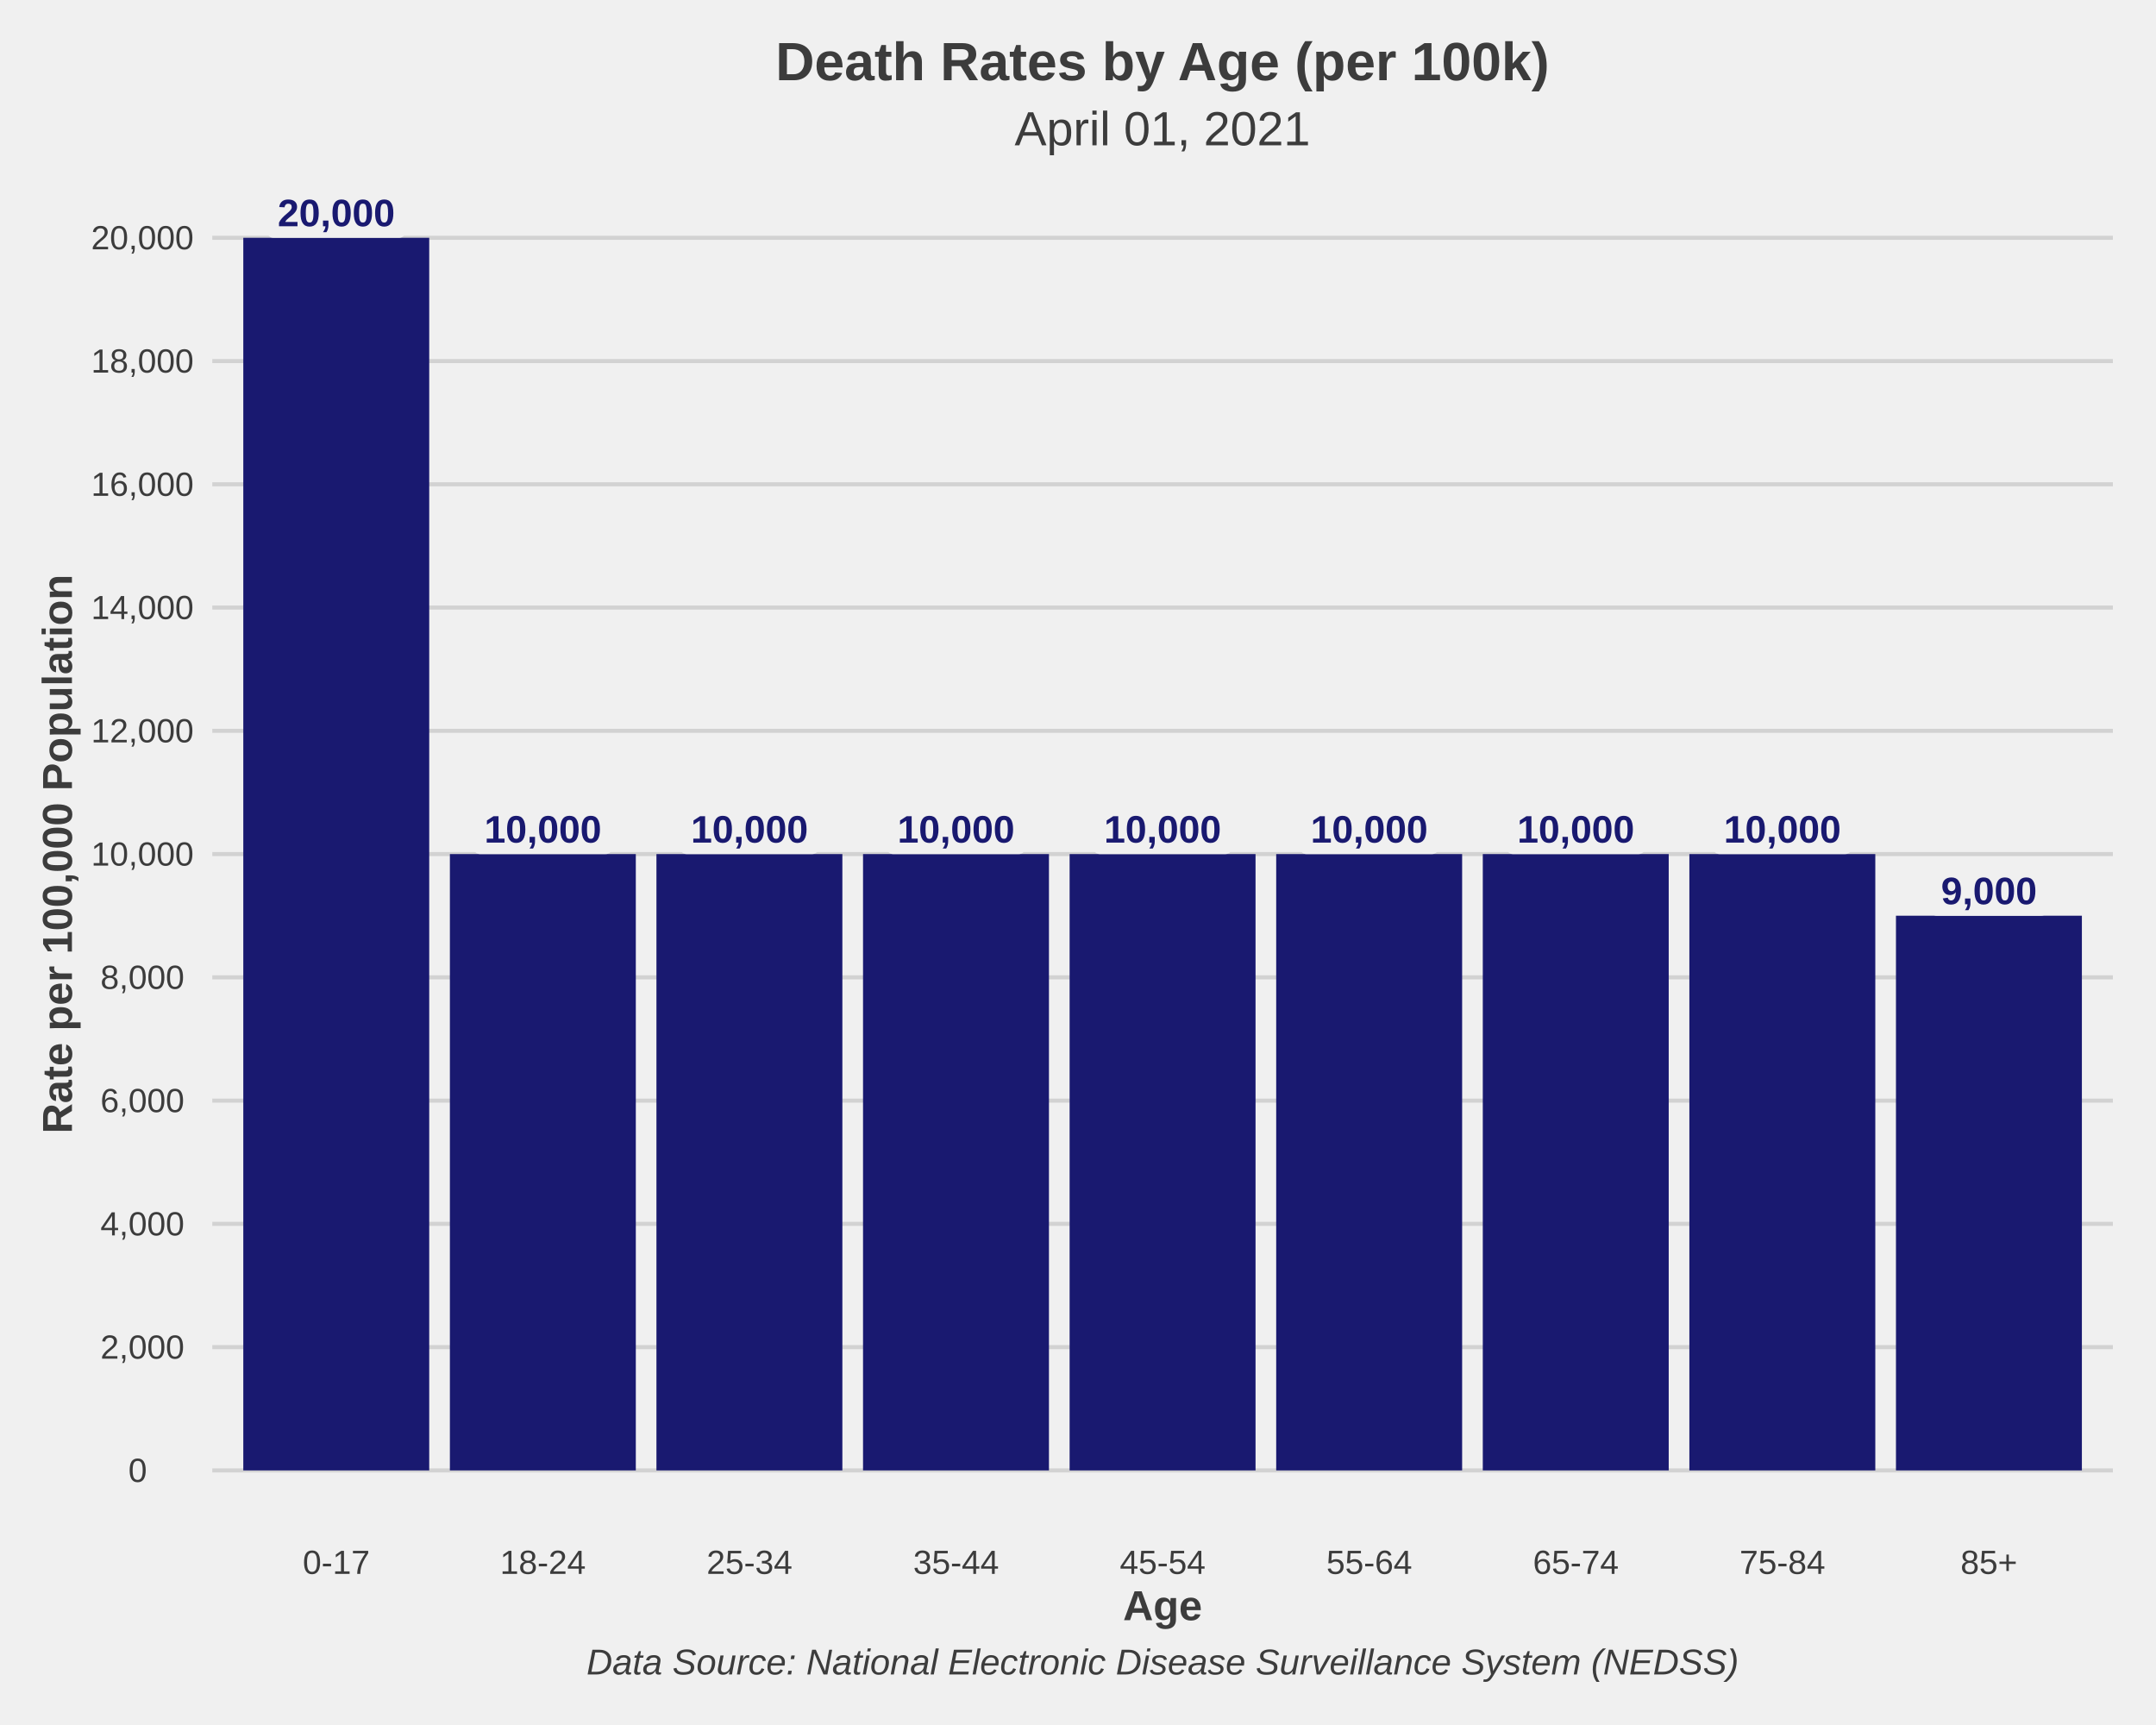
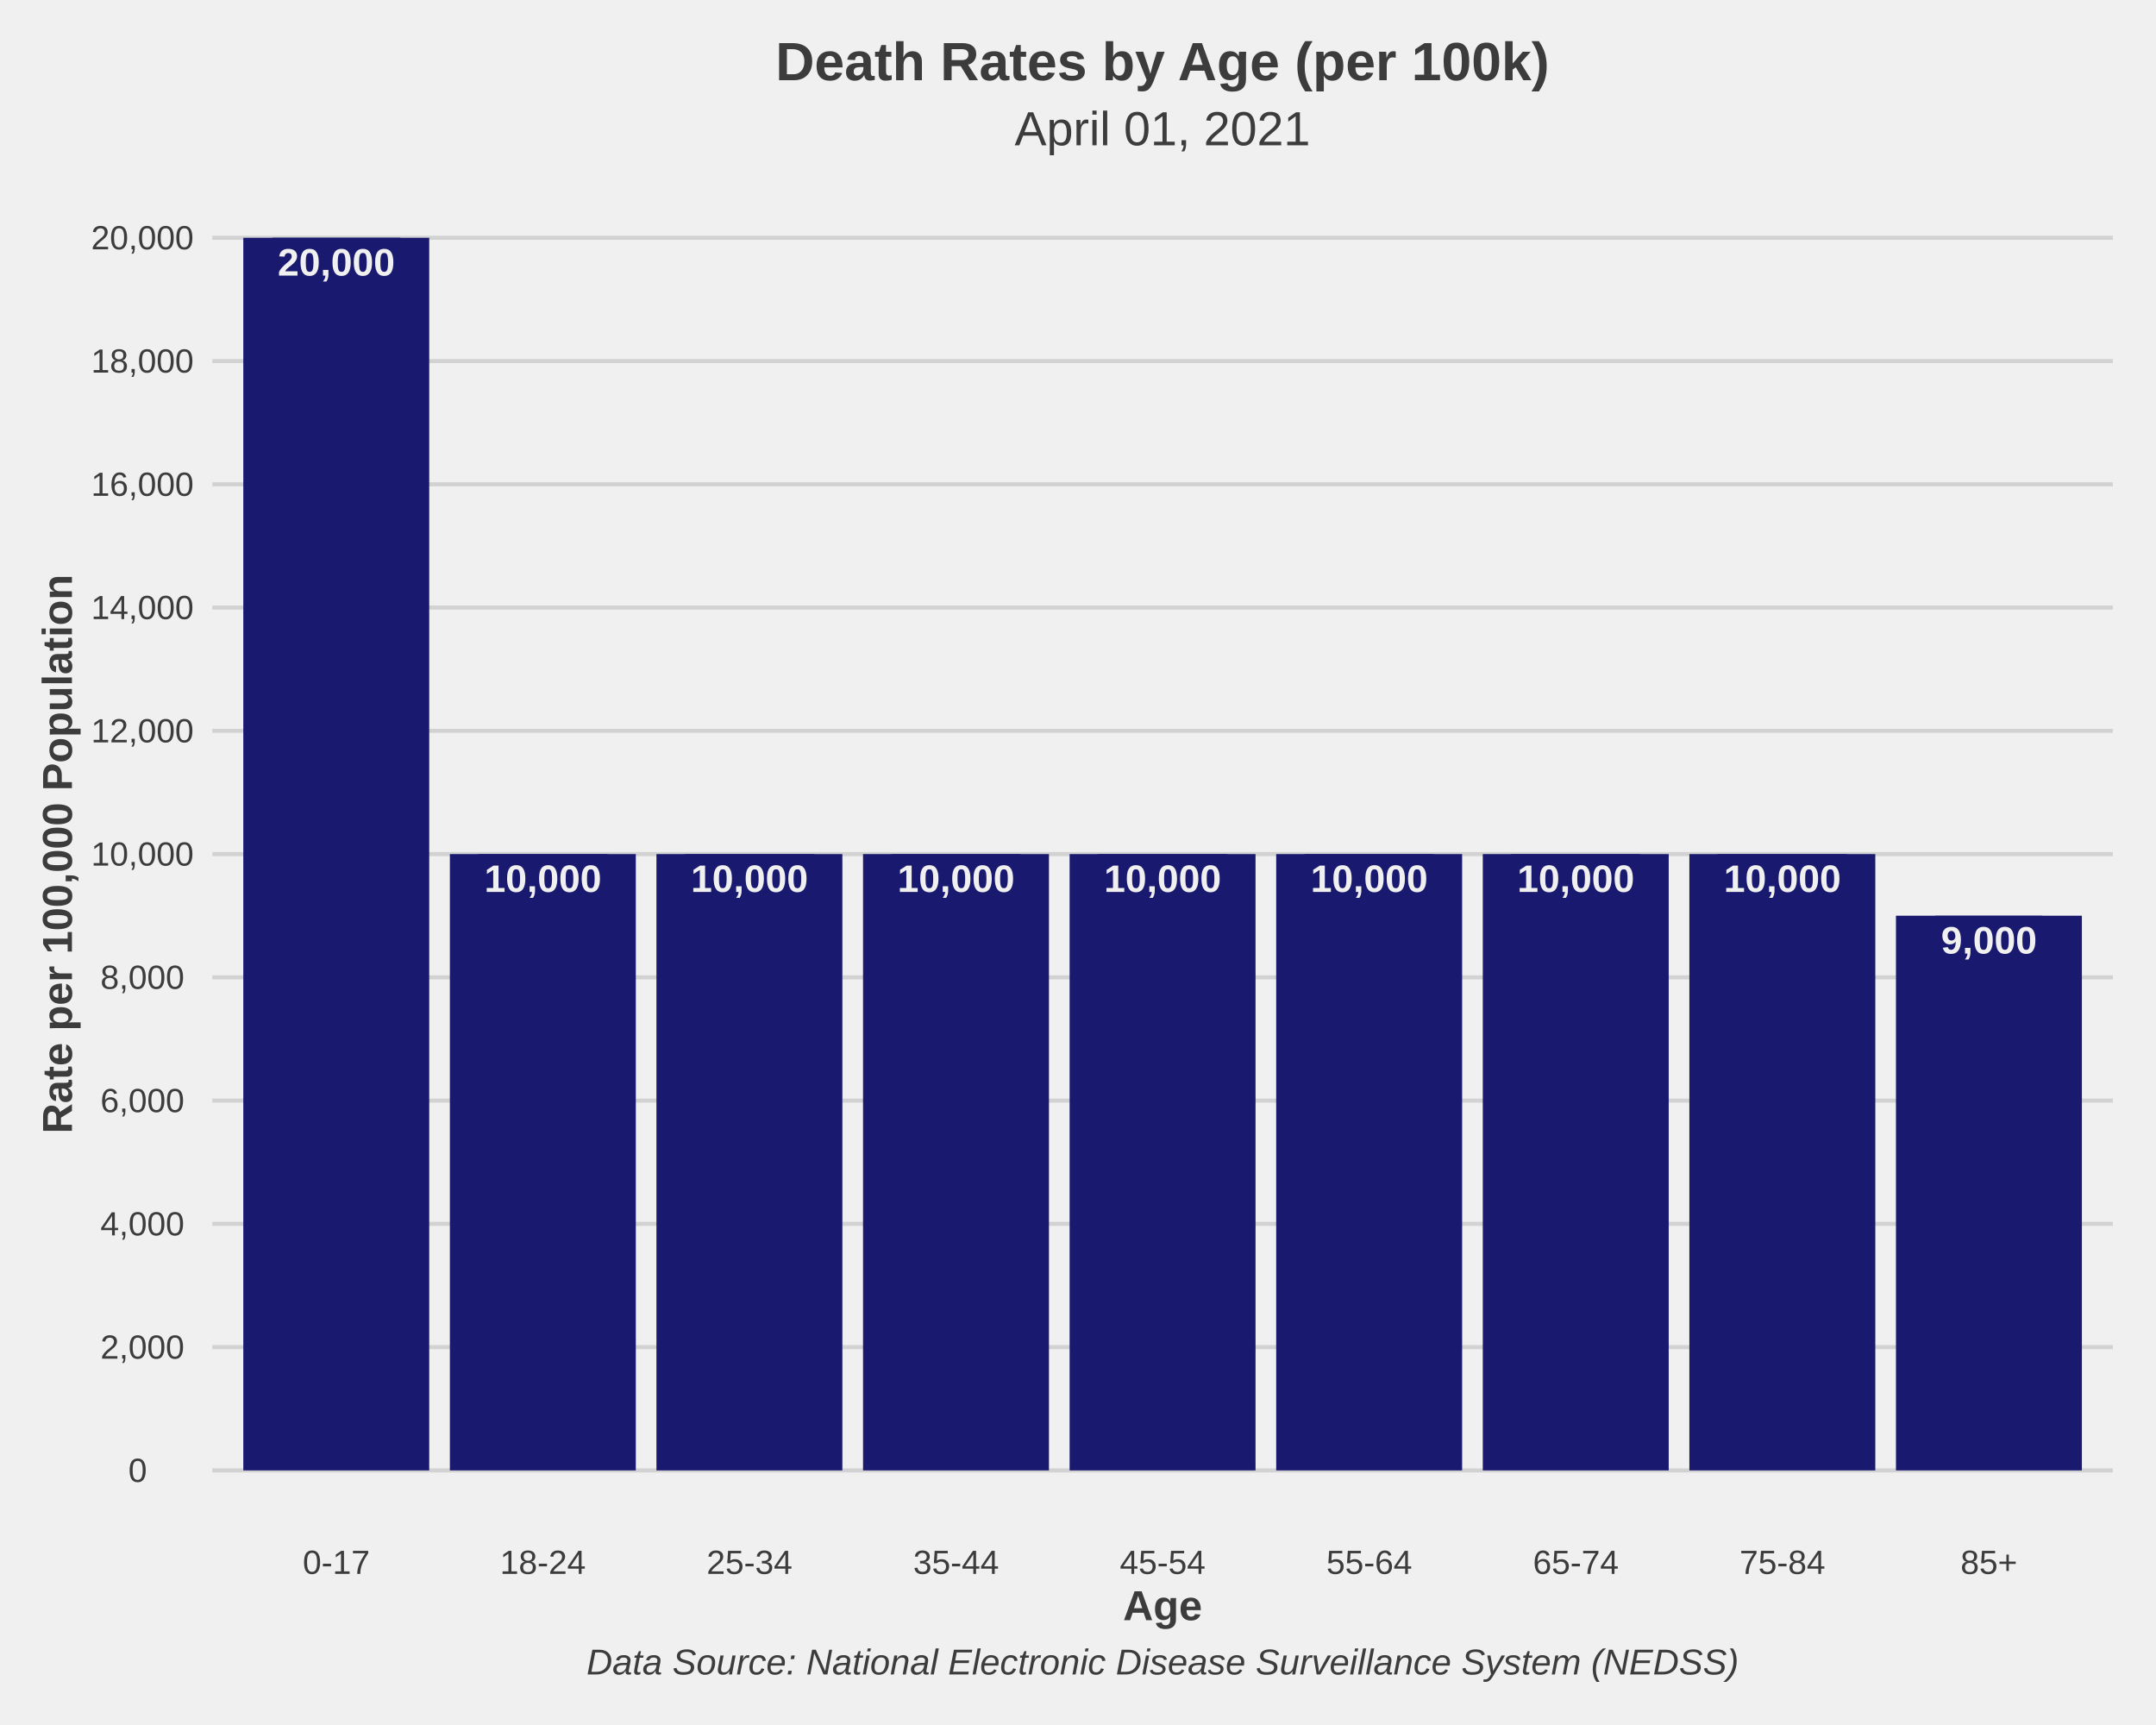
<svg xmlns="http://www.w3.org/2000/svg" viewBox="0 0 720.00 576.00">
  <defs>
    <style type="text/css">
    line, polyline, polygon, path, rect, circle {
      fill: none;
      stroke: #000000;
      stroke-linecap: round;
      stroke-linejoin: round;
      stroke-miterlimit: 10.00;
    }
  </style>
  </defs>
  <rect width="100%" height="100%" style="stroke: none; fill: #FFFFFF;" />
  <rect x="0.00" y="0.00" width="720.00" height="576.00" style="stroke-width: 1.36; stroke: none; fill: #F0F0F0;" />
  <defs>
    <clipPath id="cpNzAuOTB8NzA1LjYwfDUxMS41N3w1OC44Mg==">
      <rect x="70.90" y="58.82" width="634.70" height="452.75" />
    </clipPath>
  </defs>
  <rect x="70.90" y="58.82" width="634.70" height="452.75" style="stroke-width: 1.36; stroke: none; fill: #F0F0F0;" clip-path="url(#cpNzAuOTB8NzA1LjYwfDUxMS41N3w1OC44Mg==)" />
  <polyline points="70.90,490.99 705.60,490.99 " style="stroke-width: 1.36; stroke: #D2D2D2; stroke-linecap: butt;" clip-path="url(#cpNzAuOTB8NzA1LjYwfDUxMS41N3w1OC44Mg==)" />
  <polyline points="70.90,449.83 705.60,449.83 " style="stroke-width: 1.36; stroke: #D2D2D2; stroke-linecap: butt;" clip-path="url(#cpNzAuOTB8NzA1LjYwfDUxMS41N3w1OC44Mg==)" />
  <polyline points="70.90,408.67 705.60,408.67 " style="stroke-width: 1.36; stroke: #D2D2D2; stroke-linecap: butt;" clip-path="url(#cpNzAuOTB8NzA1LjYwfDUxMS41N3w1OC44Mg==)" />
  <polyline points="70.90,367.51 705.60,367.51 " style="stroke-width: 1.36; stroke: #D2D2D2; stroke-linecap: butt;" clip-path="url(#cpNzAuOTB8NzA1LjYwfDUxMS41N3w1OC44Mg==)" />
  <polyline points="70.90,326.35 705.60,326.35 " style="stroke-width: 1.36; stroke: #D2D2D2; stroke-linecap: butt;" clip-path="url(#cpNzAuOTB8NzA1LjYwfDUxMS41N3w1OC44Mg==)" />
  <polyline points="70.90,285.19 705.60,285.19 " style="stroke-width: 1.36; stroke: #D2D2D2; stroke-linecap: butt;" clip-path="url(#cpNzAuOTB8NzA1LjYwfDUxMS41N3w1OC44Mg==)" />
  <polyline points="70.90,244.03 705.60,244.03 " style="stroke-width: 1.36; stroke: #D2D2D2; stroke-linecap: butt;" clip-path="url(#cpNzAuOTB8NzA1LjYwfDUxMS41N3w1OC44Mg==)" />
  <polyline points="70.90,202.87 705.60,202.87 " style="stroke-width: 1.36; stroke: #D2D2D2; stroke-linecap: butt;" clip-path="url(#cpNzAuOTB8NzA1LjYwfDUxMS41N3w1OC44Mg==)" />
  <polyline points="70.90,161.71 705.60,161.71 " style="stroke-width: 1.36; stroke: #D2D2D2; stroke-linecap: butt;" clip-path="url(#cpNzAuOTB8NzA1LjYwfDUxMS41N3w1OC44Mg==)" />
  <polyline points="70.90,120.56 705.60,120.56 " style="stroke-width: 1.36; stroke: #D2D2D2; stroke-linecap: butt;" clip-path="url(#cpNzAuOTB8NzA1LjYwfDUxMS41N3w1OC44Mg==)" />
  <polyline points="70.90,79.40 705.60,79.40 " style="stroke-width: 1.36; stroke: #D2D2D2; stroke-linecap: butt;" clip-path="url(#cpNzAuOTB8NzA1LjYwfDUxMS41N3w1OC44Mg==)" />
  <rect x="81.25" y="79.40" width="62.09" height="411.59" style="stroke-width: 1.07; stroke: none; stroke-linecap: square; stroke-linejoin: miter; fill: #191970;" clip-path="url(#cpNzAuOTB8NzA1LjYwfDUxMS41N3w1OC44Mg==)" />
  <rect x="150.24" y="285.19" width="62.09" height="205.80" style="stroke-width: 1.07; stroke: none; stroke-linecap: square; stroke-linejoin: miter; fill: #191970;" clip-path="url(#cpNzAuOTB8NzA1LjYwfDUxMS41N3w1OC44Mg==)" />
  <rect x="219.22" y="285.19" width="62.09" height="205.80" style="stroke-width: 1.07; stroke: none; stroke-linecap: square; stroke-linejoin: miter; fill: #191970;" clip-path="url(#cpNzAuOTB8NzA1LjYwfDUxMS41N3w1OC44Mg==)" />
  <rect x="288.21" y="285.19" width="62.09" height="205.80" style="stroke-width: 1.07; stroke: none; stroke-linecap: square; stroke-linejoin: miter; fill: #191970;" clip-path="url(#cpNzAuOTB8NzA1LjYwfDUxMS41N3w1OC44Mg==)" />
  <rect x="357.20" y="285.19" width="62.09" height="205.80" style="stroke-width: 1.07; stroke: none; stroke-linecap: square; stroke-linejoin: miter; fill: #191970;" clip-path="url(#cpNzAuOTB8NzA1LjYwfDUxMS41N3w1OC44Mg==)" />
  <rect x="426.19" y="285.19" width="62.09" height="205.80" style="stroke-width: 1.07; stroke: none; stroke-linecap: square; stroke-linejoin: miter; fill: #191970;" clip-path="url(#cpNzAuOTB8NzA1LjYwfDUxMS41N3w1OC44Mg==)" />
  <rect x="495.18" y="285.19" width="62.09" height="205.80" style="stroke-width: 1.07; stroke: none; stroke-linecap: square; stroke-linejoin: miter; fill: #191970;" clip-path="url(#cpNzAuOTB8NzA1LjYwfDUxMS41N3w1OC44Mg==)" />
  <rect x="564.17" y="285.19" width="62.09" height="205.80" style="stroke-width: 1.07; stroke: none; stroke-linecap: square; stroke-linejoin: miter; fill: #191970;" clip-path="url(#cpNzAuOTB8NzA1LjYwfDUxMS41N3w1OC44Mg==)" />
  <rect x="633.16" y="305.77" width="62.09" height="185.22" style="stroke-width: 1.07; stroke: none; stroke-linecap: square; stroke-linejoin: miter; fill: #191970;" clip-path="url(#cpNzAuOTB8NzA1LjYwfDUxMS41N3w1OC44Mg==)" />
-   <polygon points="91.30,79.40 133.29,79.40 133.20,79.39 133.55,79.38 133.89,79.31 134.21,79.19 134.51,79.01 134.78,78.79 135.01,78.53 135.20,78.24 135.33,77.92 135.42,77.58 135.45,77.24 135.45,77.24 135.45,65.56 135.45,65.56 135.42,65.21 135.33,64.88 135.20,64.56 135.01,64.26 134.78,64.00 134.51,63.78 134.21,63.61 133.89,63.48 133.55,63.41 133.29,63.40 91.30,63.40 91.56,63.41 91.21,63.40 90.86,63.44 90.53,63.54 90.22,63.69 89.93,63.89 89.68,64.13 89.47,64.40 89.31,64.71 89.20,65.04 89.14,65.39 89.14,65.56 89.14,77.24 89.14,77.06 89.14,77.41 89.20,77.75 89.31,78.08 89.47,78.39 89.68,78.67 89.93,78.91 90.22,79.11 90.53,79.26 90.86,79.35 91.21,79.39 " style="stroke-width: 0.00; stroke: none; fill: #F0F0F0;" clip-path="url(#cpNzAuOTB8NzA1LjYwfDUxMS41N3w1OC44Mg==)" />
+   <polygon points="91.30,95.39 133.29,95.39 133.20,95.39 133.55,95.38 133.89,95.31 134.21,95.18 134.51,95.01 134.78,94.79 135.01,94.53 135.20,94.24 135.33,93.92 135.42,93.58 135.45,93.23 135.45,93.23 135.45,81.56 135.45,81.56 135.42,81.21 135.33,80.87 135.20,80.55 135.01,80.26 134.78,80.00 134.51,79.78 134.21,79.60 133.89,79.48 133.55,79.41 133.29,79.40 91.30,79.40 91.56,79.41 91.21,79.40 90.86,79.44 90.53,79.54 90.22,79.69 89.93,79.88 89.68,80.12 89.47,80.40 89.31,80.71 89.20,81.04 89.14,81.38 89.14,81.56 89.14,93.23 89.14,93.06 89.14,93.41 89.20,93.75 89.31,94.08 89.47,94.39 89.68,94.67 89.93,94.91 90.22,95.10 90.53,95.25 90.86,95.35 91.21,95.39 " style="stroke-width: 0.00; stroke: none; fill: #191970;" clip-path="url(#cpNzAuOTB8NzA1LjYwfDUxMS41N3w1OC44Mg==)" />
  <g clip-path="url(#cpNzAuOTB8NzA1LjYwfDUxMS41N3w1OC44Mg==)">
-     <text x="92.74" y="75.55" style="font-size: 12.80px; font-weight: bold; fill: #191970; font-family: Liberation Sans;" textLength="39.11px" lengthAdjust="spacingAndGlyphs">20,000</text>
+     <text x="92.74" y="92.03" style="font-size: 12.80px; font-weight: bold; fill: #F0F0F0; font-family: Liberation Sans;" textLength="39.11px" lengthAdjust="spacingAndGlyphs">20,000</text>
  </g>
-   <polygon points="160.29,285.19 202.28,285.19 202.19,285.19 202.54,285.18 202.88,285.11 203.20,284.98 203.50,284.81 203.77,284.59 204.00,284.33 204.19,284.03 204.32,283.72 204.41,283.38 204.44,283.03 204.44,283.03 204.44,271.35 204.44,271.35 204.41,271.01 204.32,270.67 204.19,270.35 204.00,270.06 203.77,269.80 203.50,269.58 203.20,269.40 202.88,269.28 202.54,269.21 202.28,269.19 160.29,269.19 160.55,269.21 160.20,269.20 159.85,269.24 159.52,269.33 159.21,269.48 158.92,269.68 158.67,269.92 158.46,270.20 158.30,270.51 158.19,270.84 158.13,271.18 158.13,271.35 158.13,283.03 158.13,282.86 158.13,283.20 158.19,283.55 158.30,283.88 158.46,284.19 158.67,284.46 158.92,284.70 159.21,284.90 159.52,285.05 159.85,285.15 160.20,285.19 " style="stroke-width: 0.00; stroke: none; fill: #F0F0F0;" clip-path="url(#cpNzAuOTB8NzA1LjYwfDUxMS41N3w1OC44Mg==)" />
+   <polygon points="160.29,301.19 202.28,301.19 202.19,301.19 202.54,301.17 202.88,301.10 203.20,300.98 203.50,300.81 203.77,300.59 204.00,300.33 204.19,300.03 204.32,299.71 204.41,299.37 204.44,299.03 204.44,299.03 204.44,287.35 204.44,287.35 204.41,287.00 204.32,286.67 204.19,286.35 204.00,286.05 203.77,285.79 203.50,285.57 203.20,285.40 202.88,285.28 202.54,285.21 202.28,285.19 160.29,285.19 160.55,285.21 160.20,285.19 159.85,285.23 159.52,285.33 159.21,285.48 158.92,285.68 158.67,285.92 158.46,286.20 158.30,286.50 158.19,286.83 158.13,287.18 158.13,287.35 158.13,299.03 158.13,298.85 158.13,299.20 158.19,299.54 158.30,299.87 158.46,300.18 158.67,300.46 158.92,300.70 159.21,300.90 159.52,301.05 159.85,301.14 160.20,301.19 " style="stroke-width: 0.00; stroke: none; fill: #191970;" clip-path="url(#cpNzAuOTB8NzA1LjYwfDUxMS41N3w1OC44Mg==)" />
  <g clip-path="url(#cpNzAuOTB8NzA1LjYwfDUxMS41N3w1OC44Mg==)">
-     <text x="161.73" y="281.35" style="font-size: 12.80px; font-weight: bold; fill: #191970; font-family: Liberation Sans;" textLength="39.11px" lengthAdjust="spacingAndGlyphs">10,000</text>
+     <text x="161.73" y="297.83" style="font-size: 12.80px; font-weight: bold; fill: #F0F0F0; font-family: Liberation Sans;" textLength="39.11px" lengthAdjust="spacingAndGlyphs">10,000</text>
  </g>
-   <polygon points="229.28,285.19 271.26,285.19 271.18,285.19 271.53,285.18 271.87,285.11 272.19,284.98 272.49,284.81 272.76,284.59 272.99,284.33 273.18,284.03 273.31,283.72 273.40,283.38 273.42,283.03 273.42,283.03 273.42,271.35 273.42,271.35 273.40,271.01 273.31,270.67 273.18,270.35 272.99,270.06 272.76,269.80 272.49,269.58 272.19,269.40 271.87,269.28 271.53,269.21 271.26,269.19 229.28,269.19 229.54,269.21 229.19,269.20 228.84,269.24 228.51,269.33 228.20,269.48 227.91,269.68 227.66,269.92 227.45,270.20 227.29,270.51 227.18,270.84 227.12,271.18 227.12,271.35 227.12,283.03 227.12,282.86 227.12,283.20 227.18,283.55 227.29,283.88 227.45,284.19 227.66,284.46 227.91,284.70 228.20,284.90 228.51,285.05 228.84,285.15 229.19,285.19 " style="stroke-width: 0.00; stroke: none; fill: #F0F0F0;" clip-path="url(#cpNzAuOTB8NzA1LjYwfDUxMS41N3w1OC44Mg==)" />
+   <polygon points="229.28,301.19 271.26,301.19 271.18,301.19 271.53,301.17 271.87,301.10 272.19,300.98 272.49,300.81 272.76,300.59 272.99,300.33 273.18,300.03 273.31,299.71 273.40,299.37 273.42,299.03 273.42,299.03 273.42,287.35 273.42,287.35 273.40,287.00 273.31,286.67 273.18,286.35 272.99,286.05 272.76,285.79 272.49,285.57 272.19,285.40 271.87,285.28 271.53,285.21 271.26,285.19 229.28,285.19 229.54,285.21 229.19,285.19 228.84,285.23 228.51,285.33 228.20,285.48 227.91,285.68 227.66,285.92 227.45,286.20 227.29,286.50 227.18,286.83 227.12,287.18 227.12,287.35 227.12,299.03 227.12,298.85 227.12,299.20 227.18,299.54 227.29,299.87 227.45,300.18 227.66,300.46 227.91,300.70 228.20,300.90 228.51,301.05 228.84,301.14 229.19,301.19 " style="stroke-width: 0.00; stroke: none; fill: #191970;" clip-path="url(#cpNzAuOTB8NzA1LjYwfDUxMS41N3w1OC44Mg==)" />
  <g clip-path="url(#cpNzAuOTB8NzA1LjYwfDUxMS41N3w1OC44Mg==)">
-     <text x="230.72" y="281.35" style="font-size: 12.80px; font-weight: bold; fill: #191970; font-family: Liberation Sans;" textLength="39.11px" lengthAdjust="spacingAndGlyphs">10,000</text>
+     <text x="230.72" y="297.83" style="font-size: 12.80px; font-weight: bold; fill: #F0F0F0; font-family: Liberation Sans;" textLength="39.11px" lengthAdjust="spacingAndGlyphs">10,000</text>
  </g>
-   <polygon points="298.26,285.19 340.25,285.19 340.17,285.19 340.51,285.18 340.86,285.11 341.18,284.98 341.48,284.81 341.75,284.59 341.98,284.33 342.17,284.03 342.30,283.72 342.39,283.38 342.41,283.03 342.41,283.03 342.41,271.35 342.41,271.35 342.39,271.01 342.30,270.67 342.17,270.35 341.98,270.06 341.75,269.80 341.48,269.58 341.18,269.40 340.86,269.28 340.51,269.21 340.25,269.19 298.26,269.19 298.53,269.21 298.18,269.20 297.83,269.24 297.50,269.33 297.18,269.48 296.90,269.68 296.65,269.92 296.44,270.20 296.28,270.51 296.17,270.84 296.11,271.18 296.10,271.35 296.10,283.03 296.11,282.86 296.11,283.20 296.17,283.55 296.28,283.88 296.44,284.19 296.65,284.46 296.90,284.70 297.18,284.90 297.50,285.05 297.83,285.15 298.18,285.19 " style="stroke-width: 0.00; stroke: none; fill: #F0F0F0;" clip-path="url(#cpNzAuOTB8NzA1LjYwfDUxMS41N3w1OC44Mg==)" />
+   <polygon points="298.26,301.19 340.25,301.19 340.17,301.19 340.51,301.17 340.86,301.10 341.18,300.98 341.48,300.81 341.75,300.59 341.98,300.33 342.17,300.03 342.30,299.71 342.39,299.37 342.41,299.03 342.41,299.03 342.41,287.35 342.41,287.35 342.39,287.00 342.30,286.67 342.17,286.35 341.98,286.05 341.75,285.79 341.48,285.57 341.18,285.40 340.86,285.28 340.51,285.21 340.25,285.19 298.26,285.19 298.53,285.21 298.18,285.19 297.83,285.23 297.50,285.33 297.18,285.48 296.90,285.68 296.65,285.92 296.44,286.20 296.28,286.50 296.17,286.83 296.11,287.18 296.10,287.35 296.10,299.03 296.11,298.85 296.11,299.20 296.17,299.54 296.28,299.87 296.44,300.18 296.65,300.46 296.90,300.70 297.18,300.90 297.50,301.05 297.83,301.14 298.18,301.19 " style="stroke-width: 0.00; stroke: none; fill: #191970;" clip-path="url(#cpNzAuOTB8NzA1LjYwfDUxMS41N3w1OC44Mg==)" />
  <g clip-path="url(#cpNzAuOTB8NzA1LjYwfDUxMS41N3w1OC44Mg==)">
-     <text x="299.70" y="281.35" style="font-size: 12.80px; font-weight: bold; fill: #191970; font-family: Liberation Sans;" textLength="39.11px" lengthAdjust="spacingAndGlyphs">10,000</text>
+     <text x="299.70" y="297.83" style="font-size: 12.80px; font-weight: bold; fill: #F0F0F0; font-family: Liberation Sans;" textLength="39.11px" lengthAdjust="spacingAndGlyphs">10,000</text>
  </g>
-   <polygon points="367.25,285.19 409.24,285.19 409.16,285.19 409.50,285.18 409.84,285.11 410.17,284.98 410.47,284.81 410.74,284.59 410.97,284.33 411.16,284.03 411.29,283.72 411.38,283.38 411.40,283.03 411.40,283.03 411.40,271.35 411.40,271.35 411.38,271.01 411.29,270.67 411.16,270.35 410.97,270.06 410.74,269.80 410.47,269.58 410.17,269.40 409.84,269.28 409.50,269.21 409.24,269.19 367.25,269.19 367.51,269.21 367.17,269.20 366.82,269.24 366.49,269.33 366.17,269.48 365.89,269.68 365.64,269.92 365.43,270.20 365.27,270.51 365.16,270.84 365.10,271.18 365.09,271.35 365.09,283.03 365.10,282.86 365.10,283.20 365.16,283.55 365.27,283.88 365.43,284.19 365.64,284.46 365.89,284.70 366.17,284.90 366.49,285.05 366.82,285.15 367.17,285.19 " style="stroke-width: 0.00; stroke: none; fill: #F0F0F0;" clip-path="url(#cpNzAuOTB8NzA1LjYwfDUxMS41N3w1OC44Mg==)" />
+   <polygon points="367.25,301.19 409.24,301.19 409.16,301.19 409.50,301.17 409.84,301.10 410.17,300.98 410.47,300.81 410.74,300.59 410.97,300.33 411.16,300.03 411.29,299.71 411.38,299.37 411.40,299.03 411.40,299.03 411.40,287.35 411.40,287.35 411.38,287.00 411.29,286.67 411.16,286.35 410.97,286.05 410.74,285.79 410.47,285.57 410.17,285.40 409.84,285.28 409.50,285.21 409.24,285.19 367.25,285.19 367.51,285.21 367.17,285.19 366.82,285.23 366.49,285.33 366.17,285.48 365.89,285.68 365.64,285.92 365.43,286.20 365.27,286.50 365.16,286.83 365.10,287.18 365.09,287.35 365.09,299.03 365.10,298.85 365.10,299.20 365.16,299.54 365.27,299.87 365.43,300.18 365.64,300.46 365.89,300.70 366.17,300.90 366.49,301.05 366.82,301.14 367.17,301.19 " style="stroke-width: 0.00; stroke: none; fill: #191970;" clip-path="url(#cpNzAuOTB8NzA1LjYwfDUxMS41N3w1OC44Mg==)" />
  <g clip-path="url(#cpNzAuOTB8NzA1LjYwfDUxMS41N3w1OC44Mg==)">
-     <text x="368.69" y="281.35" style="font-size: 12.80px; font-weight: bold; fill: #191970; font-family: Liberation Sans;" textLength="39.11px" lengthAdjust="spacingAndGlyphs">10,000</text>
+     <text x="368.69" y="297.83" style="font-size: 12.80px; font-weight: bold; fill: #F0F0F0; font-family: Liberation Sans;" textLength="39.11px" lengthAdjust="spacingAndGlyphs">10,000</text>
  </g>
-   <polygon points="436.24,285.19 478.23,285.19 478.15,285.19 478.49,285.18 478.83,285.11 479.16,284.98 479.46,284.81 479.73,284.59 479.96,284.33 480.15,284.03 480.28,283.72 480.36,283.38 480.39,283.03 480.39,283.03 480.39,271.35 480.39,271.35 480.36,271.01 480.28,270.67 480.15,270.35 479.96,270.06 479.73,269.80 479.46,269.58 479.16,269.40 478.83,269.28 478.49,269.21 478.23,269.19 436.24,269.19 436.50,269.21 436.16,269.20 435.81,269.24 435.48,269.33 435.16,269.48 434.88,269.68 434.63,269.92 434.42,270.20 434.26,270.51 434.15,270.84 434.09,271.18 434.08,271.35 434.08,283.03 434.09,282.86 434.09,283.20 434.15,283.55 434.26,283.88 434.42,284.19 434.63,284.46 434.88,284.70 435.16,284.90 435.48,285.05 435.81,285.15 436.16,285.19 " style="stroke-width: 0.00; stroke: none; fill: #F0F0F0;" clip-path="url(#cpNzAuOTB8NzA1LjYwfDUxMS41N3w1OC44Mg==)" />
+   <polygon points="436.24,301.19 478.23,301.19 478.15,301.19 478.49,301.17 478.83,301.10 479.16,300.98 479.46,300.81 479.73,300.59 479.96,300.33 480.15,300.03 480.28,299.71 480.36,299.37 480.39,299.03 480.39,299.03 480.39,287.35 480.39,287.35 480.36,287.00 480.28,286.67 480.15,286.35 479.96,286.05 479.73,285.79 479.46,285.57 479.16,285.40 478.83,285.28 478.49,285.21 478.23,285.19 436.24,285.19 436.50,285.21 436.16,285.19 435.81,285.23 435.48,285.33 435.16,285.48 434.88,285.68 434.63,285.92 434.42,286.20 434.26,286.50 434.15,286.83 434.09,287.18 434.08,287.35 434.08,299.03 434.09,298.85 434.09,299.20 434.15,299.54 434.26,299.87 434.42,300.18 434.63,300.46 434.88,300.70 435.16,300.90 435.48,301.05 435.81,301.14 436.16,301.19 " style="stroke-width: 0.00; stroke: none; fill: #191970;" clip-path="url(#cpNzAuOTB8NzA1LjYwfDUxMS41N3w1OC44Mg==)" />
  <g clip-path="url(#cpNzAuOTB8NzA1LjYwfDUxMS41N3w1OC44Mg==)">
-     <text x="437.68" y="281.35" style="font-size: 12.80px; font-weight: bold; fill: #191970; font-family: Liberation Sans;" textLength="39.11px" lengthAdjust="spacingAndGlyphs">10,000</text>
+     <text x="437.68" y="297.83" style="font-size: 12.80px; font-weight: bold; fill: #F0F0F0; font-family: Liberation Sans;" textLength="39.11px" lengthAdjust="spacingAndGlyphs">10,000</text>
  </g>
-   <polygon points="505.23,285.19 547.22,285.19 547.14,285.19 547.48,285.18 547.82,285.11 548.15,284.98 548.45,284.81 548.72,284.59 548.95,284.33 549.13,284.03 549.27,283.72 549.35,283.38 549.38,283.03 549.38,283.03 549.38,271.35 549.38,271.35 549.35,271.01 549.27,270.67 549.13,270.35 548.95,270.06 548.72,269.80 548.45,269.58 548.15,269.40 547.82,269.28 547.48,269.21 547.22,269.19 505.23,269.19 505.49,269.21 505.15,269.20 504.80,269.24 504.47,269.33 504.15,269.48 503.87,269.68 503.62,269.92 503.41,270.20 503.25,270.51 503.14,270.84 503.08,271.18 503.07,271.35 503.07,283.03 503.08,282.86 503.08,283.20 503.14,283.55 503.25,283.88 503.41,284.19 503.62,284.46 503.87,284.70 504.15,284.90 504.47,285.05 504.80,285.15 505.15,285.19 " style="stroke-width: 0.00; stroke: none; fill: #F0F0F0;" clip-path="url(#cpNzAuOTB8NzA1LjYwfDUxMS41N3w1OC44Mg==)" />
+   <polygon points="505.23,301.19 547.22,301.19 547.14,301.19 547.48,301.17 547.82,301.10 548.15,300.98 548.45,300.81 548.72,300.59 548.95,300.33 549.13,300.03 549.27,299.71 549.35,299.37 549.38,299.03 549.38,299.03 549.38,287.35 549.38,287.35 549.35,287.00 549.27,286.67 549.13,286.35 548.95,286.05 548.72,285.79 548.45,285.57 548.15,285.40 547.82,285.28 547.48,285.21 547.22,285.19 505.23,285.19 505.49,285.21 505.15,285.19 504.80,285.23 504.47,285.33 504.15,285.48 503.87,285.68 503.62,285.92 503.41,286.20 503.25,286.50 503.14,286.83 503.08,287.18 503.07,287.35 503.07,299.03 503.08,298.85 503.08,299.20 503.14,299.54 503.25,299.87 503.41,300.18 503.62,300.46 503.87,300.70 504.15,300.90 504.47,301.05 504.80,301.14 505.15,301.19 " style="stroke-width: 0.00; stroke: none; fill: #191970;" clip-path="url(#cpNzAuOTB8NzA1LjYwfDUxMS41N3w1OC44Mg==)" />
  <g clip-path="url(#cpNzAuOTB8NzA1LjYwfDUxMS41N3w1OC44Mg==)">
-     <text x="506.67" y="281.35" style="font-size: 12.80px; font-weight: bold; fill: #191970; font-family: Liberation Sans;" textLength="39.11px" lengthAdjust="spacingAndGlyphs">10,000</text>
+     <text x="506.67" y="297.83" style="font-size: 12.80px; font-weight: bold; fill: #F0F0F0; font-family: Liberation Sans;" textLength="39.11px" lengthAdjust="spacingAndGlyphs">10,000</text>
  </g>
-   <polygon points="574.22,285.19 616.21,285.19 616.12,285.19 616.47,285.18 616.81,285.11 617.14,284.98 617.44,284.81 617.71,284.59 617.94,284.33 618.12,284.03 618.26,283.72 618.34,283.38 618.37,283.03 618.37,283.03 618.37,271.35 618.37,271.35 618.34,271.01 618.26,270.67 618.12,270.35 617.94,270.06 617.71,269.80 617.44,269.58 617.14,269.40 616.81,269.28 616.47,269.21 616.21,269.19 574.22,269.19 574.48,269.21 574.14,269.20 573.79,269.24 573.46,269.33 573.14,269.48 572.86,269.68 572.61,269.92 572.40,270.20 572.24,270.51 572.13,270.84 572.07,271.18 572.06,271.35 572.06,283.03 572.07,282.86 572.07,283.20 572.13,283.55 572.24,283.88 572.40,284.19 572.61,284.46 572.86,284.70 573.14,284.90 573.46,285.05 573.79,285.15 574.14,285.19 " style="stroke-width: 0.00; stroke: none; fill: #F0F0F0;" clip-path="url(#cpNzAuOTB8NzA1LjYwfDUxMS41N3w1OC44Mg==)" />
+   <polygon points="574.22,301.19 616.21,301.19 616.12,301.19 616.47,301.17 616.81,301.10 617.14,300.98 617.44,300.81 617.71,300.59 617.94,300.33 618.12,300.03 618.26,299.71 618.34,299.37 618.37,299.03 618.37,299.03 618.37,287.35 618.37,287.35 618.34,287.00 618.26,286.67 618.12,286.35 617.94,286.05 617.71,285.79 617.44,285.57 617.14,285.40 616.81,285.28 616.47,285.21 616.21,285.19 574.22,285.19 574.48,285.21 574.14,285.19 573.79,285.23 573.46,285.33 573.14,285.48 572.86,285.68 572.61,285.92 572.40,286.20 572.24,286.50 572.13,286.83 572.07,287.18 572.06,287.35 572.06,299.03 572.07,298.85 572.07,299.20 572.13,299.54 572.24,299.87 572.40,300.18 572.61,300.46 572.86,300.70 573.14,300.90 573.46,301.05 573.79,301.14 574.14,301.19 " style="stroke-width: 0.00; stroke: none; fill: #191970;" clip-path="url(#cpNzAuOTB8NzA1LjYwfDUxMS41N3w1OC44Mg==)" />
  <g clip-path="url(#cpNzAuOTB8NzA1LjYwfDUxMS41N3w1OC44Mg==)">
-     <text x="575.66" y="281.35" style="font-size: 12.80px; font-weight: bold; fill: #191970; font-family: Liberation Sans;" textLength="39.11px" lengthAdjust="spacingAndGlyphs">10,000</text>
+     <text x="575.66" y="297.83" style="font-size: 12.80px; font-weight: bold; fill: #F0F0F0; font-family: Liberation Sans;" textLength="39.11px" lengthAdjust="spacingAndGlyphs">10,000</text>
  </g>
-   <polygon points="646.77,305.77 681.65,305.77 681.56,305.77 681.91,305.75 682.25,305.69 682.57,305.56 682.87,305.39 683.14,305.17 683.37,304.91 683.56,304.61 683.70,304.29 683.78,303.96 683.81,303.61 683.81,303.61 683.81,291.93 683.81,291.93 683.78,291.59 683.70,291.25 683.56,290.93 683.37,290.64 683.14,290.38 682.87,290.16 682.57,289.98 682.25,289.86 681.91,289.79 681.65,289.77 646.77,289.77 647.03,289.79 646.68,289.78 646.33,289.82 646.00,289.91 645.69,290.06 645.40,290.26 645.15,290.50 644.94,290.78 644.78,291.09 644.67,291.42 644.61,291.76 644.61,291.93 644.61,303.61 644.61,303.44 644.61,303.78 644.67,304.13 644.78,304.46 644.94,304.77 645.15,305.04 645.40,305.28 645.69,305.48 646.00,305.63 646.33,305.73 646.68,305.77 " style="stroke-width: 0.00; stroke: none; fill: #F0F0F0;" clip-path="url(#cpNzAuOTB8NzA1LjYwfDUxMS41N3w1OC44Mg==)" />
+   <polygon points="646.77,321.77 681.65,321.77 681.56,321.77 681.91,321.75 682.25,321.68 682.57,321.56 682.87,321.39 683.14,321.17 683.37,320.91 683.56,320.61 683.70,320.29 683.78,319.95 683.81,319.61 683.81,319.61 683.81,307.93 683.81,307.93 683.78,307.58 683.70,307.25 683.56,306.93 683.37,306.63 683.14,306.37 682.87,306.15 682.57,305.98 682.25,305.86 681.91,305.79 681.65,305.77 646.77,305.77 647.03,305.79 646.68,305.77 646.33,305.81 646.00,305.91 645.69,306.06 645.40,306.26 645.15,306.50 644.94,306.78 644.78,307.08 644.67,307.41 644.61,307.76 644.61,307.93 644.61,319.61 644.61,319.43 644.61,319.78 644.67,320.12 644.78,320.45 644.94,320.76 645.15,321.04 645.40,321.28 645.69,321.48 646.00,321.63 646.33,321.72 646.68,321.77 " style="stroke-width: 0.00; stroke: none; fill: #191970;" clip-path="url(#cpNzAuOTB8NzA1LjYwfDUxMS41N3w1OC44Mg==)" />
  <g clip-path="url(#cpNzAuOTB8NzA1LjYwfDUxMS41N3w1OC44Mg==)">
-     <text x="648.21" y="301.93" style="font-size: 12.80px; font-weight: bold; fill: #191970; font-family: Liberation Sans;" textLength="32.00px" lengthAdjust="spacingAndGlyphs">9,000</text>
+     <text x="648.21" y="318.41" style="font-size: 12.80px; font-weight: bold; fill: #F0F0F0; font-family: Liberation Sans;" textLength="32.00px" lengthAdjust="spacingAndGlyphs">9,000</text>
  </g>
  <rect x="70.90" y="58.82" width="634.70" height="452.75" style="stroke-width: 1.36; stroke: none;" clip-path="url(#cpNzAuOTB8NzA1LjYwfDUxMS41N3w1OC44Mg==)" />
  <defs>
    <clipPath id="cpMC4wMHw3MjAuMDB8NTc2LjAwfDAuMDA=">
      <rect x="0.00" y="0.00" width="720.00" height="576.00" />
    </clipPath>
  </defs>
  <g clip-path="url(#cpMC4wMHw3MjAuMDB8NTc2LjAwfDAuMDA=)">
    <text x="42.86" y="494.84" style="font-size: 11.20px; fill: #3C3C3C; font-family: Liberation Sans;" textLength="21.77px" lengthAdjust="spacingAndGlyphs">     0</text>
  </g>
  <g clip-path="url(#cpMC4wMHw3MjAuMDB8NTc2LjAwfDAuMDA=)">
    <text x="33.53" y="453.68" style="font-size: 11.20px; fill: #3C3C3C; font-family: Liberation Sans;" textLength="31.09px" lengthAdjust="spacingAndGlyphs"> 2,000</text>
  </g>
  <g clip-path="url(#cpMC4wMHw3MjAuMDB8NTc2LjAwfDAuMDA=)">
    <text x="33.53" y="412.52" style="font-size: 11.20px; fill: #3C3C3C; font-family: Liberation Sans;" textLength="31.09px" lengthAdjust="spacingAndGlyphs"> 4,000</text>
  </g>
  <g clip-path="url(#cpMC4wMHw3MjAuMDB8NTc2LjAwfDAuMDA=)">
    <text x="33.53" y="371.36" style="font-size: 11.20px; fill: #3C3C3C; font-family: Liberation Sans;" textLength="31.09px" lengthAdjust="spacingAndGlyphs"> 6,000</text>
  </g>
  <g clip-path="url(#cpMC4wMHw3MjAuMDB8NTc2LjAwfDAuMDA=)">
    <text x="33.53" y="330.20" style="font-size: 11.20px; fill: #3C3C3C; font-family: Liberation Sans;" textLength="31.09px" lengthAdjust="spacingAndGlyphs"> 8,000</text>
  </g>
  <g clip-path="url(#cpMC4wMHw3MjAuMDB8NTc2LjAwfDAuMDA=)">
    <text x="30.42" y="289.04" style="font-size: 11.20px; fill: #3C3C3C; font-family: Liberation Sans;" textLength="34.20px" lengthAdjust="spacingAndGlyphs">10,000</text>
  </g>
  <g clip-path="url(#cpMC4wMHw3MjAuMDB8NTc2LjAwfDAuMDA=)">
    <text x="30.42" y="247.88" style="font-size: 11.20px; fill: #3C3C3C; font-family: Liberation Sans;" textLength="34.20px" lengthAdjust="spacingAndGlyphs">12,000</text>
  </g>
  <g clip-path="url(#cpMC4wMHw3MjAuMDB8NTc2LjAwfDAuMDA=)">
    <text x="30.42" y="206.72" style="font-size: 11.20px; fill: #3C3C3C; font-family: Liberation Sans;" textLength="34.20px" lengthAdjust="spacingAndGlyphs">14,000</text>
  </g>
  <g clip-path="url(#cpMC4wMHw3MjAuMDB8NTc2LjAwfDAuMDA=)">
    <text x="30.42" y="165.57" style="font-size: 11.20px; fill: #3C3C3C; font-family: Liberation Sans;" textLength="34.20px" lengthAdjust="spacingAndGlyphs">16,000</text>
  </g>
  <g clip-path="url(#cpMC4wMHw3MjAuMDB8NTc2LjAwfDAuMDA=)">
    <text x="30.42" y="124.41" style="font-size: 11.20px; fill: #3C3C3C; font-family: Liberation Sans;" textLength="34.20px" lengthAdjust="spacingAndGlyphs">18,000</text>
  </g>
  <g clip-path="url(#cpMC4wMHw3MjAuMDB8NTc2LjAwfDAuMDA=)">
    <text x="30.42" y="83.25" style="font-size: 11.20px; fill: #3C3C3C; font-family: Liberation Sans;" textLength="34.20px" lengthAdjust="spacingAndGlyphs">20,000</text>
  </g>
  <g clip-path="url(#cpMC4wMHw3MjAuMDB8NTc2LjAwfDAuMDA=)">
    <text x="101.10" y="525.55" style="font-size: 11.20px; fill: #3C3C3C; font-family: Liberation Sans;" textLength="22.38px" lengthAdjust="spacingAndGlyphs">0-17</text>
  </g>
  <g clip-path="url(#cpMC4wMHw3MjAuMDB8NTc2LjAwfDAuMDA=)">
    <text x="166.98" y="525.55" style="font-size: 11.20px; fill: #3C3C3C; font-family: Liberation Sans;" textLength="28.59px" lengthAdjust="spacingAndGlyphs">18-24</text>
  </g>
  <g clip-path="url(#cpMC4wMHw3MjAuMDB8NTc2LjAwfDAuMDA=)">
    <text x="235.97" y="525.55" style="font-size: 11.20px; fill: #3C3C3C; font-family: Liberation Sans;" textLength="28.59px" lengthAdjust="spacingAndGlyphs">25-34</text>
  </g>
  <g clip-path="url(#cpMC4wMHw3MjAuMDB8NTc2LjAwfDAuMDA=)">
    <text x="304.96" y="525.55" style="font-size: 11.20px; fill: #3C3C3C; font-family: Liberation Sans;" textLength="28.59px" lengthAdjust="spacingAndGlyphs">35-44</text>
  </g>
  <g clip-path="url(#cpMC4wMHw3MjAuMDB8NTc2LjAwfDAuMDA=)">
    <text x="373.95" y="525.55" style="font-size: 11.20px; fill: #3C3C3C; font-family: Liberation Sans;" textLength="28.59px" lengthAdjust="spacingAndGlyphs">45-54</text>
  </g>
  <g clip-path="url(#cpMC4wMHw3MjAuMDB8NTc2LjAwfDAuMDA=)">
    <text x="442.94" y="525.55" style="font-size: 11.20px; fill: #3C3C3C; font-family: Liberation Sans;" textLength="28.59px" lengthAdjust="spacingAndGlyphs">55-64</text>
  </g>
  <g clip-path="url(#cpMC4wMHw3MjAuMDB8NTc2LjAwfDAuMDA=)">
    <text x="511.93" y="525.55" style="font-size: 11.20px; fill: #3C3C3C; font-family: Liberation Sans;" textLength="28.59px" lengthAdjust="spacingAndGlyphs">65-74</text>
  </g>
  <g clip-path="url(#cpMC4wMHw3MjAuMDB8NTc2LjAwfDAuMDA=)">
    <text x="580.92" y="525.55" style="font-size: 11.20px; fill: #3C3C3C; font-family: Liberation Sans;" textLength="28.59px" lengthAdjust="spacingAndGlyphs">75-84</text>
  </g>
  <g clip-path="url(#cpMC4wMHw3MjAuMDB8NTc2LjAwfDAuMDA=)">
    <text x="654.72" y="525.55" style="font-size: 11.20px; fill: #3C3C3C; font-family: Liberation Sans;" textLength="18.97px" lengthAdjust="spacingAndGlyphs">85+</text>
  </g>
  <g clip-path="url(#cpMC4wMHw3MjAuMDB8NTc2LjAwfDAuMDA=)">
    <text x="375.03" y="540.99" style="font-size: 14.00px; font-weight: bold; fill: #3C3C3C; font-family: Liberation Sans;" textLength="26.44px" lengthAdjust="spacingAndGlyphs">Age</text>
  </g>
  <g clip-path="url(#cpMC4wMHw3MjAuMDB8NTc2LjAwfDAuMDA=)">
    <text transform="translate(24.02,378.52) rotate(-90)" style="font-size: 14.00px; font-weight: bold; fill: #3C3C3C; font-family: Liberation Sans;" textLength="186.66px" lengthAdjust="spacingAndGlyphs">Rate per 100,000 Population</text>
  </g>
  <g clip-path="url(#cpMC4wMHw3MjAuMDB8NTc2LjAwfDAuMDA=)">
    <text x="338.83" y="48.51" style="font-size: 16.00px; fill: #3C3C3C; font-family: Liberation Sans;" textLength="98.83px" lengthAdjust="spacingAndGlyphs">April 01, 2021</text>
  </g>
  <g clip-path="url(#cpMC4wMHw3MjAuMDB8NTc2LjAwfDAuMDA=)">
    <text x="258.99" y="26.79" style="font-size: 18.00px; font-weight: bold; fill: #3C3C3C; font-family: Liberation Sans;" textLength="258.52px" lengthAdjust="spacingAndGlyphs">Death Rates by Age (per 100k)</text>
  </g>
  <g clip-path="url(#cpMC4wMHw3MjAuMDB8NTc2LjAwfDAuMDA=)">
    <text x="195.86" y="559.12" style="font-size: 12.00px; font-style: italic; fill: #3C3C3C; font-family: Liberation Sans;" textLength="384.78px" lengthAdjust="spacingAndGlyphs">Data Source: National Electronic Disease Surveillance System (NEDSS)</text>
  </g>
</svg>
